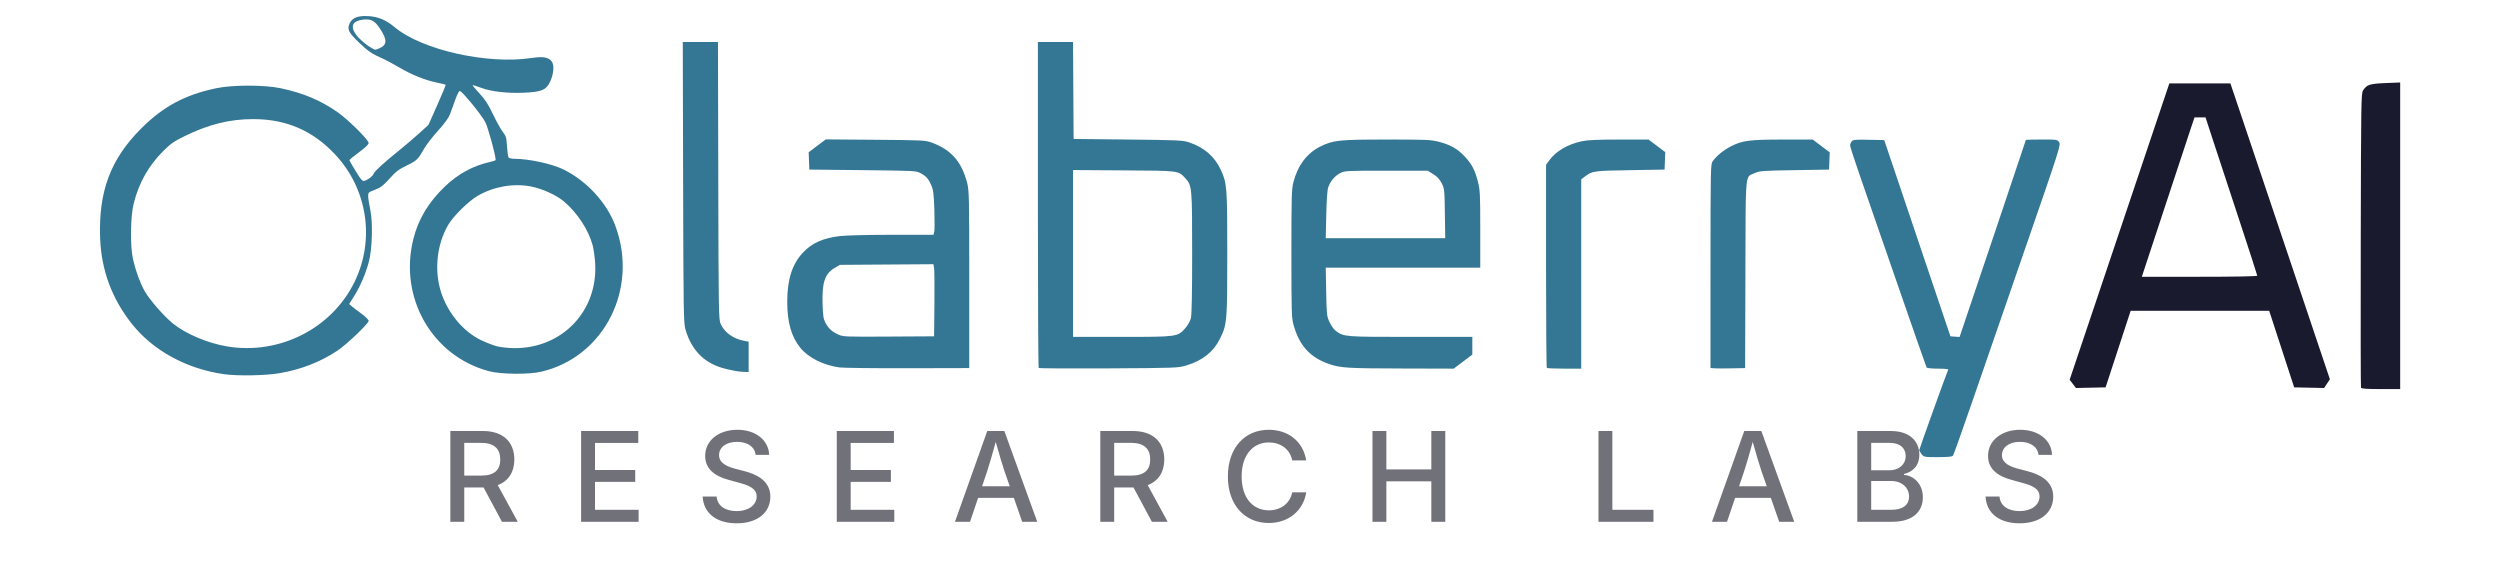
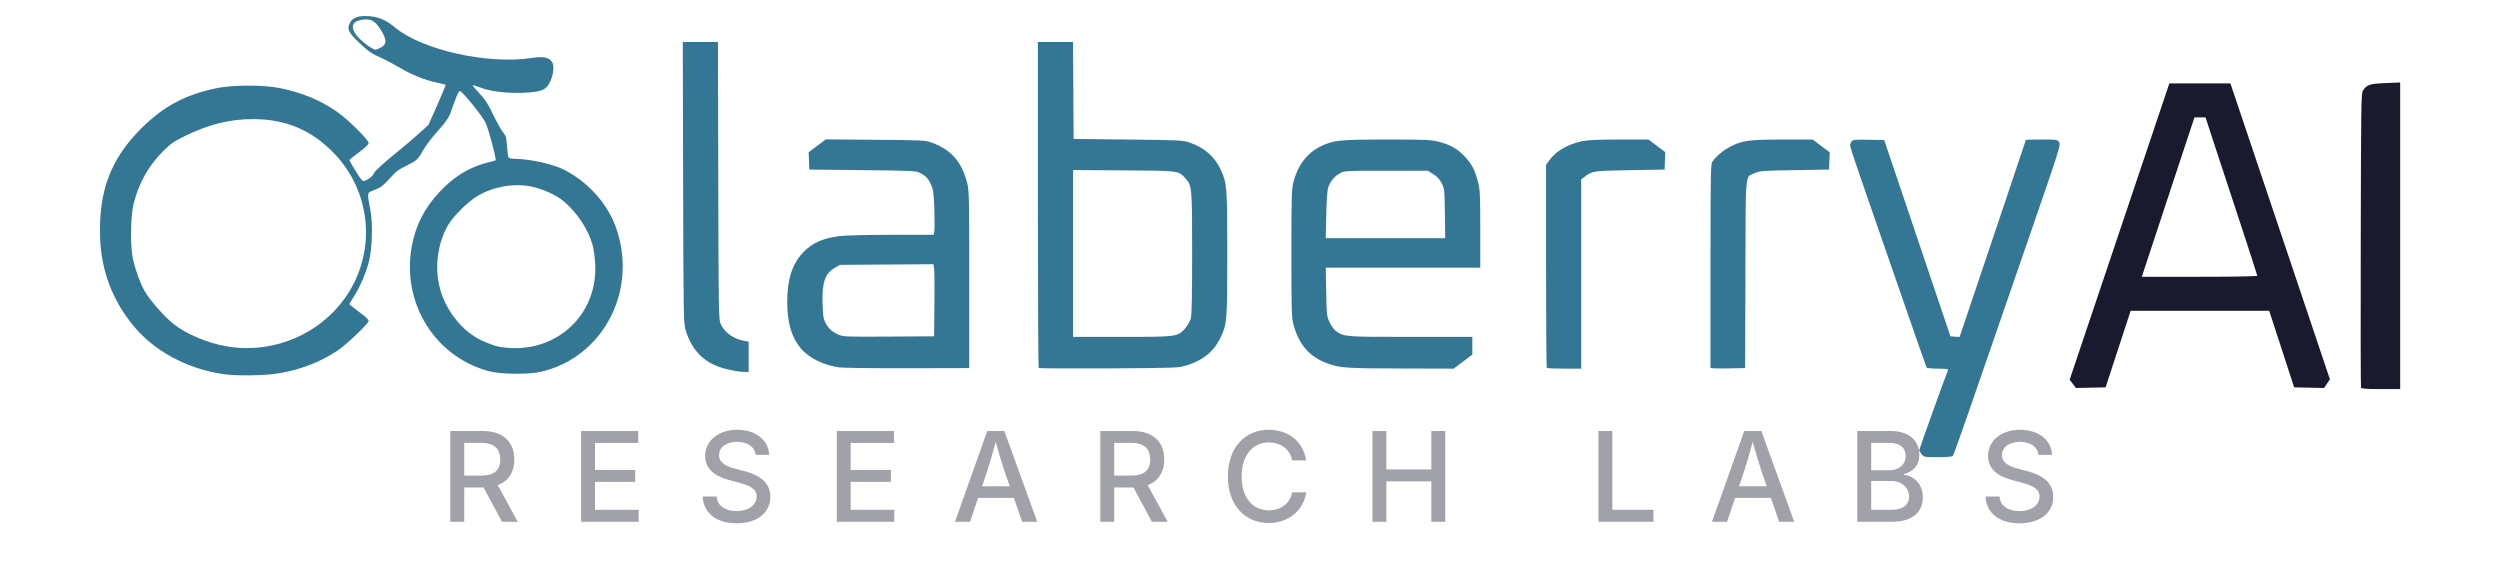
<svg xmlns="http://www.w3.org/2000/svg" viewBox="0 30 2204 500">
  <path d="M 1878.38 304.00 L 1856.29 371.50 L 1843.22 371.78 L 1830.15 372.06 L 1827.38 368.42 L 1824.60 364.79 L 1850.55 287.66 C1864.82,245.24 1884.60,186.45 1894.50,157.02 L 1912.50 103.50 L 1966.31 103.50 L 1975.24 130.00 C1980.16,144.57 1999.90,203.27 2019.11,260.42 L 2054.04 364.35 L 2051.48 368.20 L 2048.93 372.06 L 2035.74 371.78 L 2022.54 371.50 L 2000.53 304.00 ZM 2116.00 102.71 L 2116.00 373.00 L 2098.97 373.00 C2086.19,373.00 2081.82,372.69 2081.45,371.74 C2081.19,371.05 2081.09,312.41 2081.24,241.45 C2081.48,120.11 2081.61,112.25 2083.26,109.72 C2086.62,104.60 2089.02,103.81 2103.00,103.24 ZM 1908.43 212.75 L 1888.24 274.00 L 1939.12 274.00 C1970.64,274.00 1990.00,273.64 1990.00,273.05 C1990.00,272.53 1982.83,250.36 1974.06,223.80 C1965.29,197.23 1955.03,166.05 1951.26,154.50 L 1944.40 133.50 L 1934.67 133.50 L 1931.65 142.50 C1929.99,147.45 1919.54,179.06 1908.43,212.75 Z" fill="#1a1a2e" />
  <path d="M 246.18 359.05 C233.92,361.15 209.14,361.56 197.35,359.87 C164.39,355.13 135.03,339.11 116.38,315.68 C98.67,293.44 89.31,268.20 88.27,239.92 C86.77,198.82 97.42,170.32 124.37,143.37 C143.83,123.91 162.76,113.71 190.31,107.84 C204.92,104.73 233.04,104.72 247.60,107.82 C267.39,112.04 282.58,118.43 297.50,128.81 C306.83,135.31 325.00,153.32 325.00,156.08 C325.00,157.29 321.96,160.21 316.52,164.23 C311.86,167.68 308.03,170.79 308.02,171.15 C308.01,171.50 310.53,175.90 313.62,180.93 C318.49,188.85 319.52,189.97 321.37,189.40 C324.70,188.36 328.82,185.14 329.49,183.03 C330.15,180.96 338.35,173.49 352.50,162.08 C357.45,158.09 365.15,151.52 369.61,147.47 L 377.71 140.11 L 385.52 122.55 C389.81,112.90 393.14,104.85 392.91,104.68 C392.69,104.50 389.11,103.65 384.96,102.77 C374.43,100.56 363.12,96.00 352.00,89.47 C346.77,86.41 340.48,83.01 338.00,81.93 C327.79,77.44 324.86,75.48 316.67,67.68 C307.21,58.66 305.79,55.76 308.27,50.55 C310.65,45.58 315.67,43.66 324.90,44.22 C333.50,44.73 340.35,47.64 348.00,54.02 C372.03,74.05 429.67,87.00 468.61,81.13 C479.09,79.54 483.96,80.49 486.67,84.62 C488.86,87.96 487.93,96.23 484.63,102.73 C481.23,109.46 477.28,111.02 461.97,111.74 C447.65,112.40 433.05,110.75 424.38,107.49 C420.74,106.12 417.31,105.00 416.76,105.00 C416.21,105.00 418.74,108.16 422.39,112.03 C427.65,117.60 430.19,121.49 434.64,130.78 C437.73,137.23 441.65,144.26 443.34,146.41 C446.09,149.90 446.48,151.26 446.97,158.91 C447.27,163.64 447.87,168.06 448.31,168.75 C448.76,169.44 451.00,170.00 453.31,170.00 C466.65,170.01 487.13,174.50 497.31,179.65 C517.68,189.96 534.81,208.65 542.41,228.88 C563.25,284.37 532.74,344.66 477.24,357.68 C466.08,360.30 441.48,360.05 430.91,357.20 C380.72,343.71 351.37,292.14 364.48,240.47 C368.98,222.74 377.99,207.90 392.73,193.95 C404.03,183.26 417.14,176.13 431.34,172.95 C434.45,172.25 437.00,171.41 437.00,171.08 C437.00,166.98 430.33,142.62 427.88,137.76 C424.79,131.64 407.82,110.79 405.44,110.20 C404.74,110.02 403.08,113.15 401.45,117.70 C399.92,121.99 397.83,127.75 396.81,130.50 C395.55,133.90 392.12,138.63 386.13,145.27 C381.29,150.64 375.78,157.75 373.91,161.07 C368.54,170.58 367.49,171.59 358.57,175.91 C351.56,179.30 349.04,181.23 343.44,187.46 C337.87,193.65 335.68,195.33 330.61,197.27 C324.74,199.53 324.50,199.75 324.57,203.06 C324.61,204.95 325.45,210.27 326.44,214.89 C328.85,226.16 328.18,249.85 325.12,261.04 C322.22,271.66 317.68,282.24 312.38,290.74 L 307.83 298.04 L 310.17 300.05 C311.45,301.15 315.31,304.10 318.75,306.61 C322.19,309.12 325.00,311.92 325.01,312.84 C325.02,315.21 305.71,333.64 297.46,339.13 C282.28,349.22 265.45,355.76 246.18,359.05 ZM 1046.00 352.14 C1038.63,354.36 1037.48,354.41 977.47,354.76 C943.91,354.95 916.12,354.79 915.72,354.39 C915.32,353.99 915.00,289.17 915.00,210.33 L 915.00 67.00 L 945.98 67.00 L 946.50 152.50 L 994.50 153.02 C1040.00,153.51 1042.82,153.65 1048.71,155.65 C1061.59,160.04 1070.75,167.97 1076.08,179.36 C1081.73,191.44 1081.97,194.35 1081.97,253.50 C1081.97,313.57 1081.76,315.94 1075.54,328.59 C1069.83,340.19 1060.23,347.84 1046.00,352.14 ZM 200.14 335.39 C246.22,343.12 292.55,319.67 312.58,278.49 C330.84,240.96 323.89,196.18 295.10,165.79 C275.39,144.99 252.22,135.04 223.38,135.01 C202.45,134.99 183.97,139.59 162.40,150.19 C153.41,154.60 150.30,156.78 144.04,163.03 C130.90,176.15 122.35,191.34 117.82,209.63 C114.97,221.14 114.69,247.38 117.29,258.70 C119.67,269.02 123.43,279.28 127.47,286.52 C131.75,294.16 144.49,308.79 152.48,315.23 C163.89,324.43 183.04,332.53 200.14,335.39 ZM 1289.79 348.80 L 1281.57 355.00 L 1236.04 354.87 C1187.61,354.74 1182.11,354.41 1172.01,351.00 C1155.02,345.28 1145.32,334.58 1140.27,316.00 C1138.68,310.15 1138.50,303.92 1138.50,253.50 C1138.50,203.60 1138.69,196.76 1140.24,190.75 C1144.09,175.75 1152.29,164.93 1164.25,159.05 C1175.45,153.56 1180.48,153.04 1222.59,153.02 C1257.30,153.00 1261.37,153.18 1268.41,154.98 C1278.74,157.62 1285.08,161.23 1291.45,168.12 C1297.72,174.89 1300.27,179.83 1302.99,190.45 C1304.81,197.58 1305.00,201.52 1305.00,232.16 L 1305.00 266.00 L 1168.78 266.00 L 1169.17 287.25 C1169.55,307.59 1169.68,308.74 1172.15,314.09 C1173.59,317.18 1176.11,320.65 1177.81,321.86 C1184.98,326.97 1185.35,327.00 1243.63,327.00 L 1298.00 327.00 L 1298.00 342.60 ZM 854.50 276.50 L 854.50 354.50 L 800.50 354.63 C770.80,354.70 743.65,354.38 740.16,353.93 C726.23,352.11 712.76,345.42 705.71,336.82 C697.69,327.03 694.03,314.26 694.03,296.00 C694.03,276.51 698.34,262.90 707.65,252.94 C715.81,244.22 725.23,239.98 740.65,238.09 C745.54,237.49 765.94,237.00 786.23,237.00 L 822.96 237.00 L 823.63 234.35 C823.99,232.89 824.04,224.14 823.73,214.92 C823.25,200.82 822.82,197.39 821.04,193.36 C818.41,187.42 816.59,185.37 811.50,182.64 C807.62,180.56 806.15,180.49 760.50,180.00 L 713.50 179.50 L 713.21 171.87 L 712.92 164.24 L 728.00 152.88 L 771.75 153.23 C812.97,153.55 815.83,153.69 821.21,155.64 C838.52,161.90 847.85,172.53 852.71,191.50 C854.36,197.94 854.50,204.78 854.50,276.50 ZM 438.51 335.38 C441.80,336.18 448.41,336.87 453.18,336.92 C495.57,337.32 527.23,304.18 524.69,262.04 C524.38,256.79 523.41,249.80 522.55,246.50 C518.96,232.80 508.93,217.47 497.00,207.47 C490.34,201.89 477.82,196.24 467.99,194.37 C452.39,191.41 435.24,194.46 421.00,202.72 C413.03,207.35 399.66,220.52 395.18,228.17 C385.49,244.70 382.82,266.64 388.20,285.50 C393.63,304.54 407.75,322.02 424.01,329.84 C428.69,332.09 435.21,334.59 438.51,335.38 ZM 946.00 179.92 L 946.00 327.00 L 988.82 327.00 C1037.87,327.00 1038.23,326.95 1044.88,319.40 C1047.15,316.83 1049.23,313.13 1049.88,310.55 C1050.64,307.56 1051.00,288.86 1051.00,253.24 C1051.00,195.32 1050.84,193.54 1045.18,187.35 C1038.74,180.32 1040.37,180.53 990.75,180.21 ZM 1721.74 431.75 C1721.05,432.63 1717.10,433.00 1708.45,433.00 C1696.35,433.00 1696.11,432.96 1694.07,430.37 C1692.93,428.92 1692.00,427.35 1692.00,426.90 C1692.00,425.90 1716.67,357.34 1717.53,355.95 C1717.89,355.37 1714.39,355.00 1708.62,355.00 C1703.39,355.00 1698.84,354.56 1698.51,354.01 C1698.17,353.47 1686.64,320.51 1672.89,280.76 C1659.13,241.02 1644.08,197.56 1639.44,184.18 C1634.80,170.80 1631.01,159.10 1631.03,158.18 C1631.05,157.26 1631.67,155.70 1632.41,154.72 C1633.61,153.14 1635.30,152.97 1647.45,153.22 L 1661.14 153.50 L 1678.17 204.00 C1687.53,231.77 1700.66,270.70 1707.35,290.50 L 1719.50 326.50 L 1723.53 326.80 L 1727.56 327.09 L 1731.71 314.80 C1733.98,308.03 1747.13,269.04 1760.92,228.15 C1774.72,187.25 1786.00,153.62 1786.00,153.40 C1786.00,153.18 1792.25,153.00 1799.89,153.00 C1813.47,153.00 1813.80,153.05 1815.36,155.42 C1816.88,157.75 1815.73,161.36 1785.88,247.67 C1768.79,297.08 1747.59,358.42 1738.77,384.00 C1729.94,409.58 1722.28,431.06 1721.74,431.75 ZM 660.00 331.22 L 660.00 358.00 L 656.25 357.86 C651.38,357.69 648.96,357.30 640.50,355.36 C621.81,351.08 609.92,339.63 604.30,320.50 C602.67,314.94 602.52,305.50 602.24,190.75 L 601.94 67.00 L 632.96 67.00 L 633.23 189.25 C633.48,304.51 633.60,311.73 635.30,315.50 C638.79,323.24 646.38,328.69 656.25,330.52 ZM 1394.00 188.10 L 1394.00 355.00 L 1379.17 355.00 C1371.01,355.00 1364.03,354.70 1363.67,354.33 C1363.30,353.97 1363.00,313.53 1363.00,264.48 L 1363.00 175.30 L 1365.87 171.34 C1371.76,163.21 1382.13,157.14 1394.67,154.48 C1399.61,153.44 1408.66,153.03 1427.41,153.02 L 1453.32 153.00 L 1460.70 158.55 L 1468.08 164.11 L 1467.79 171.80 L 1467.50 179.50 L 1437.00 180.02 C1404.82,180.56 1403.67,180.73 1397.25,185.62 ZM 1538.76 271.57 L 1538.50 354.50 L 1523.25 354.78 C1514.86,354.93 1507.99,354.70 1507.97,354.28 C1507.96,353.85 1507.96,313.29 1507.98,264.14 C1508.02,177.21 1508.07,174.70 1509.97,172.04 C1513.30,167.37 1519.68,162.19 1526.10,158.95 C1536.20,153.85 1542.46,153.04 1571.78,153.02 L 1598.06 153.00 L 1605.57 158.65 L 1613.08 164.30 L 1612.79 171.90 L 1612.50 179.50 L 1582.00 180.00 C1553.68,180.46 1551.18,180.65 1547.00,182.60 C1545.23,183.43 1543.84,183.75 1542.77,184.49 C1538.96,187.14 1538.94,195.23 1538.81,250.85 C1538.80,257.13 1538.78,264.02 1538.76,271.57 ZM 739.00 324.92 C743.32,326.89 745.06,326.96 783.50,326.73 L 823.50 326.50 L 823.79 298.00 C823.95,282.33 823.81,268.02 823.49,266.21 L 822.89 262.92 L 740.50 263.50 L 736.26 265.93 C727.25,271.09 724.61,278.66 725.18,297.68 C725.50,308.33 725.92,311.18 727.69,314.50 C730.40,319.62 733.38,322.37 739.00,324.92 ZM 1169.24 219.25 L 1168.77 240.00 L 1274.11 240.00 L 1273.80 218.22 C1273.51,197.12 1273.42,196.28 1270.95,191.48 C1269.13,187.96 1266.98,185.64 1263.52,183.51 L 1258.66 180.50 L 1222.08 180.50 C1186.10,180.50 1185.43,180.54 1181.31,182.74 C1176.68,185.21 1172.96,189.64 1171.00,195.00 C1170.18,197.23 1169.54,206.01 1169.24,219.25 ZM 327.43 72.21 C329.34,73.27 330.09,73.78 330.86,73.82 C331.48,73.85 332.12,73.58 333.36,73.04 C333.64,72.93 333.94,72.80 334.28,72.65 C341.39,69.68 341.57,65.08 334.96,55.18 C330.25,48.12 327.07,46.48 319.83,47.33 C310.97,48.38 308.67,53.03 313.55,60.07 C316.29,64.03 322.51,69.47 327.43,72.21 Z" fill="#347794" />
-   <text x="1102" y="490" text-anchor="middle" font-family="Inter, 'Helvetica Neue', Arial, sans-serif" font-weight="500" font-size="110" letter-spacing="0.40em" fill="#71717A">RESEARCH LABS</text>
+   <text x="1102" y="490" text-anchor="middle" font-family="Inter, 'Helvetica Neue', Arial, sans-serif" font-weight="500" font-size="110" letter-spacing="0.40em" fill="#A1A1AA">RESEARCH LABS</text>
</svg>
